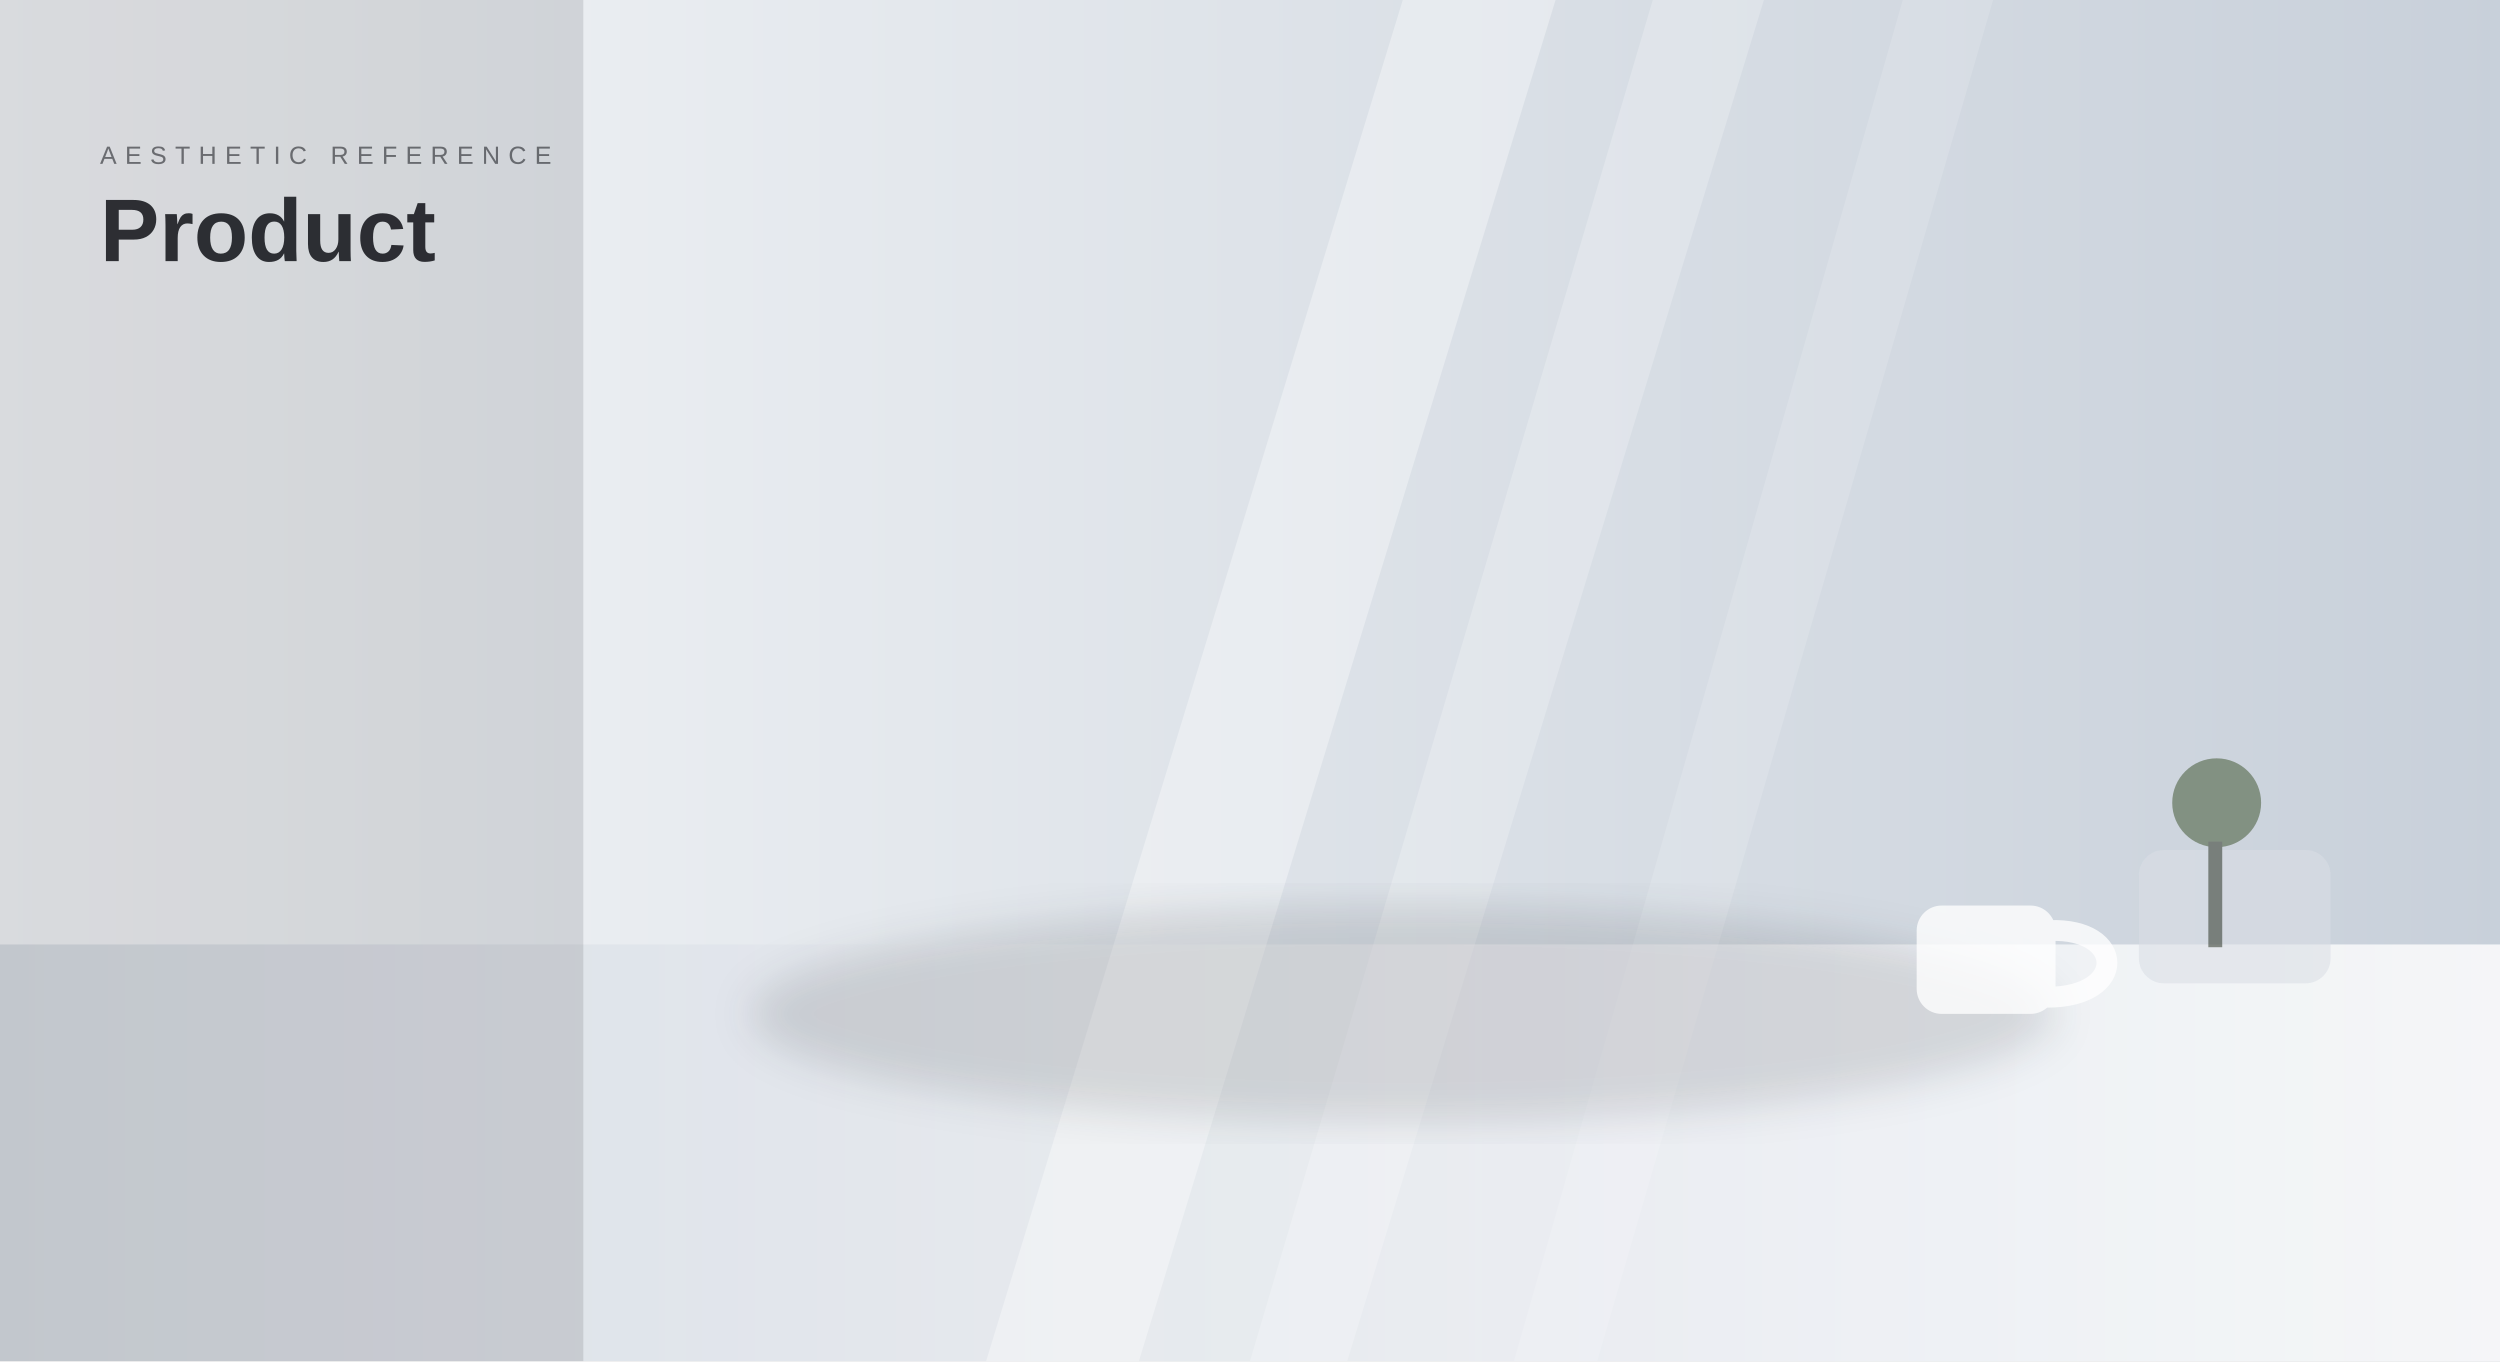
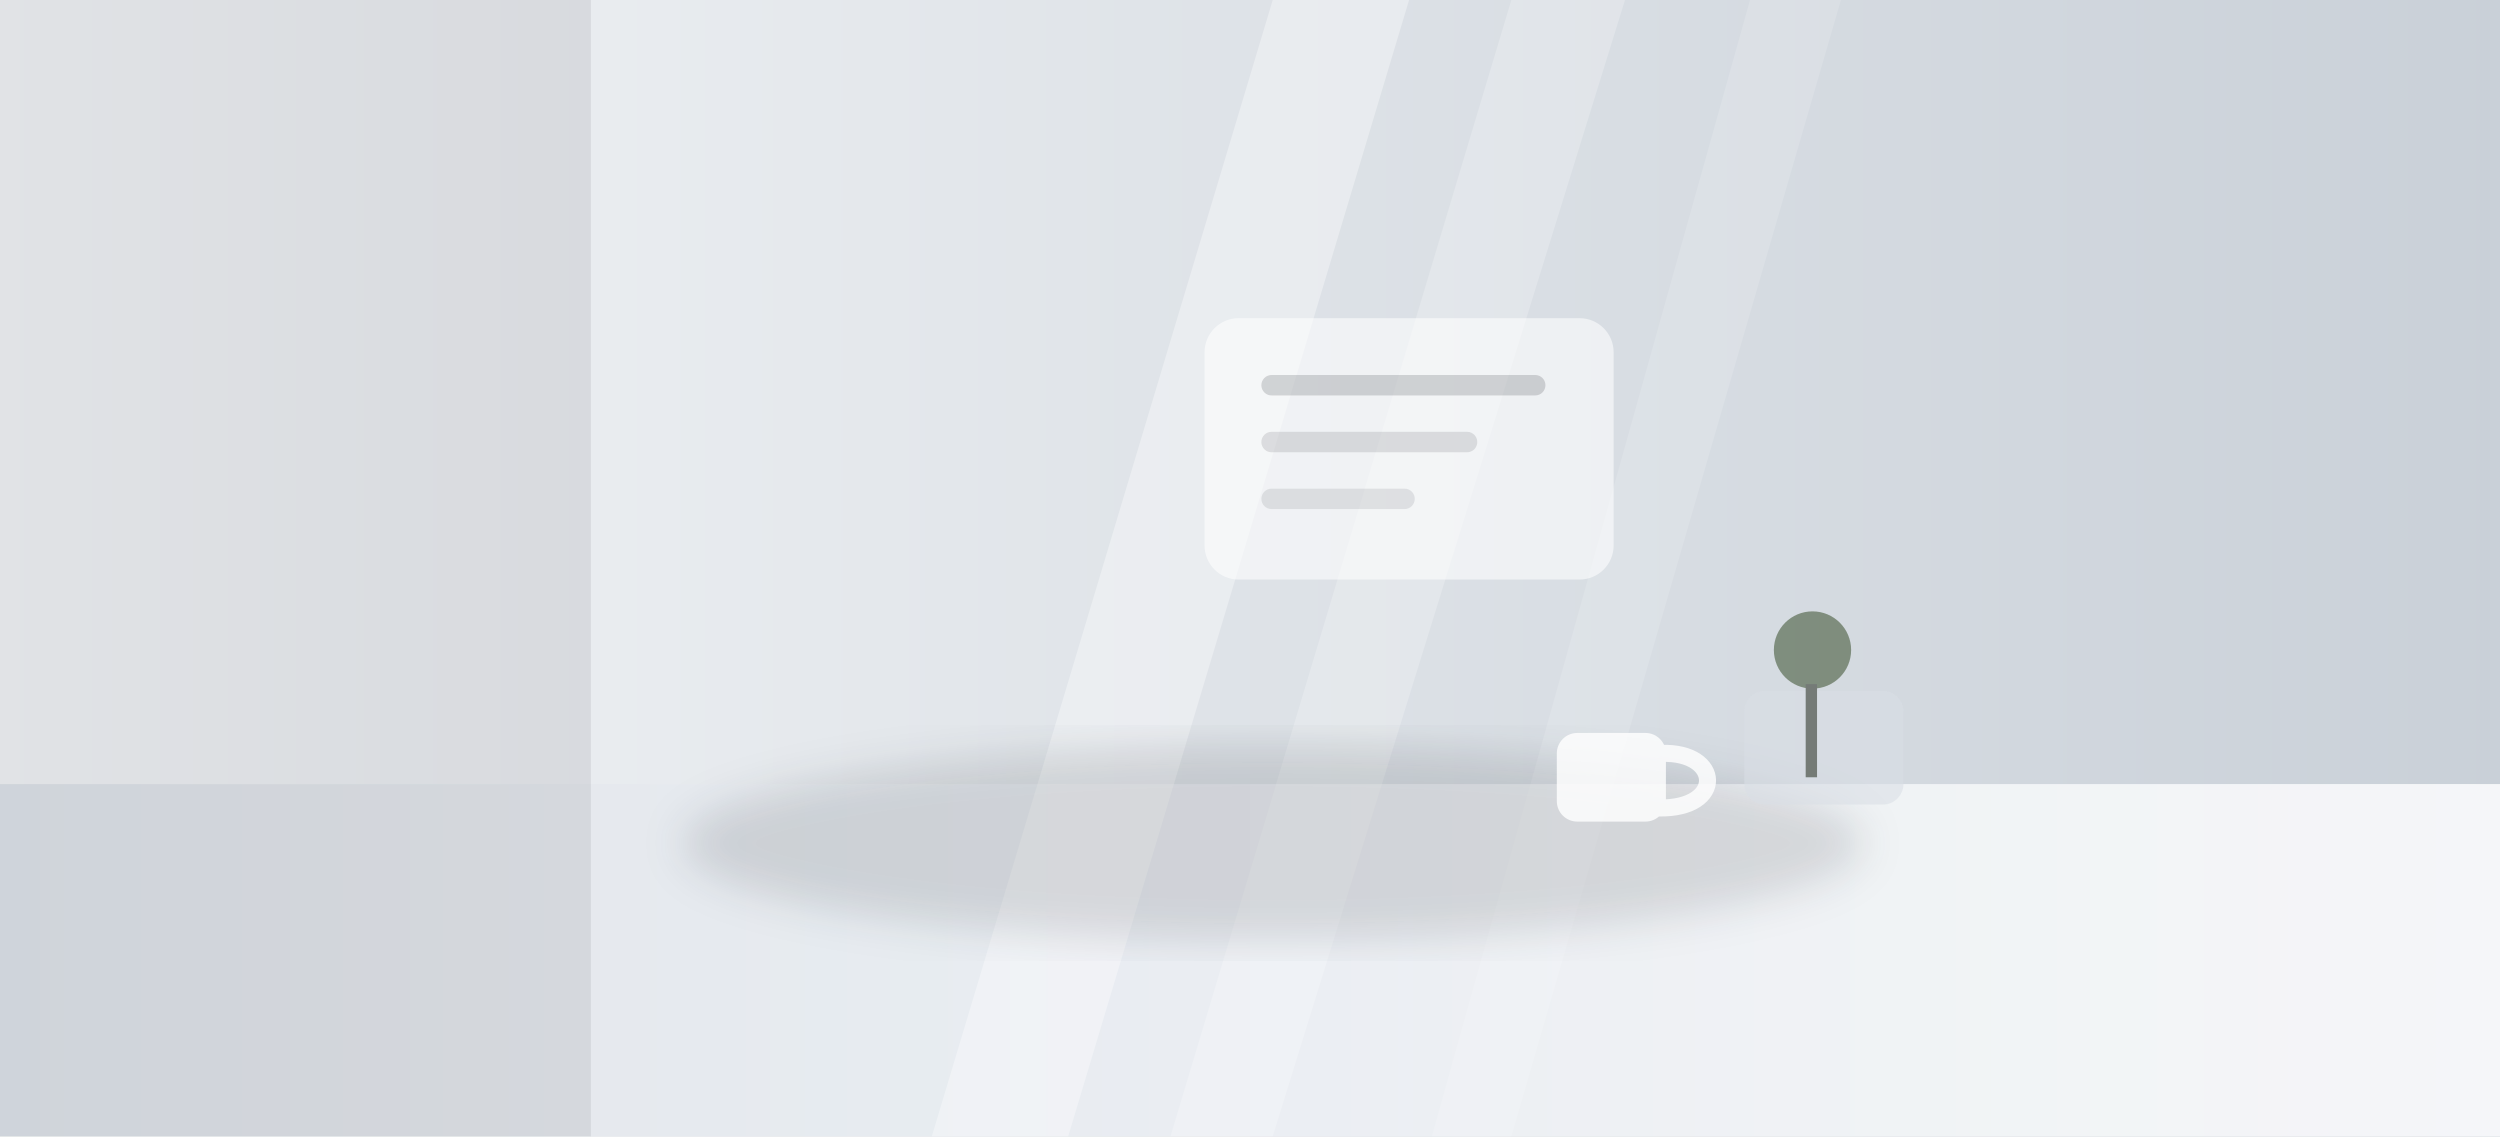
- <svg xmlns="http://www.w3.org/2000/svg" width="1800" height="980" viewBox="0 0 1800 980">
+ <svg xmlns="http://www.w3.org/2000/svg" width="2200" height="1000" viewBox="0 0 2200 1000">
  <defs>
    <linearGradient id="bg" x1="0" x2="1">
-       <stop offset="0" stop-color="#f4f6f8" />
-       <stop offset="1" stop-color="#c8d0da" />
+       <stop offset="0" stop-color="#f3f5f7" />
+       <stop offset="1" stop-color="#c9d0d8" />
    </linearGradient>
    <linearGradient id="desk" x1="0" x2="1">
-       <stop offset="0" stop-color="#d8dde4" />
+       <stop offset="0" stop-color="#dfe4ea" />
      <stop offset="1" stop-color="#f8f9fb" />
    </linearGradient>
    <linearGradient id="metal" x1="0" x2="1">
      <stop offset="0" stop-color="#f8f9fa" />
-       <stop offset=".35" stop-color="#bfc7d1" />
-       <stop offset=".62" stop-color="#ffffff" />
+       <stop offset=".34" stop-color="#bfc7d1" />
+       <stop offset=".64" stop-color="#ffffff" />
      <stop offset="1" stop-color="#d2d8e0" />
    </linearGradient>
-     <filter id="sd">
-       <feDropShadow dx="0" dy="26" stdDeviation="36" flood-color="#101216" flood-opacity=".20" />
+     <filter id="shadow">
+       <feDropShadow dx="0" dy="30" stdDeviation="38" flood-color="#101216" flood-opacity=".20" />
    </filter>
    <filter id="blur">
-       <feGaussianBlur stdDeviation="14" />
+       <feGaussianBlur stdDeviation="18" />
    </filter>
  </defs>
-   <rect width="1800" height="980" fill="url(#bg)" />
-   <rect y="680" width="1800" height="300" fill="url(#desk)" opacity=".92" />
-   <rect x="0" y="0" width="420" height="980" fill="#111318" opacity=".12" />
-   <polygon points="1010,0 1120,0 820,980 710,980" fill="#fff" opacity=".34" />
-   <polygon points="1190,0 1270,0 970,980 900,980" fill="#fff" opacity=".22" />
-   <polygon points="1370,0 1435,0 1150,980 1090,980" fill="#fff" opacity=".14" />
-   <ellipse cx="1010" cy="730" rx="470" ry="78" fill="#1b2028" opacity=".13" filter="url(#blur)" />
+   <rect width="2200" height="1000" fill="url(#bg)" />
+   <rect y="690" width="2200" height="310" fill="url(#desk)" opacity=".94" />
+   <rect x="0" y="0" width="520" height="1000" fill="#111318" opacity=".08" />
+   <polygon points="1120,0 1240,0 940,1000 820,1000" fill="#fff" opacity=".34" />
+   <polygon points="1330,0 1430,0 1120,1000 1030,1000" fill="#fff" opacity=".22" />
+   <polygon points="1540,0 1620,0 1330,1000 1260,1000" fill="#fff" opacity=".14" />
+   <ellipse cx="1120" cy="742" rx="520" ry="86" fill="#1b2028" opacity=".13" filter="url(#blur)" />
  <g opacity=".78">
-     <rect x="1380" y="652" width="100" height="78" rx="18" fill="#ffffff" />
-     <path d="M1476 670 C1530 668 1532 718 1474 718" stroke="#ffffff" stroke-width="15" fill="none" />
-     <rect x="1540" y="612" width="138" height="96" rx="18" fill="#d9dee5" opacity=".72" />
-     <circle cx="1596" cy="578" r="32" fill="#6d7d68" />
-     <rect x="1590" y="606" width="10" height="76" fill="#60675f" />
+     <rect x="1060" y="280" width="360" height="230" rx="30" fill="#ffffff" opacity=".72" />
+     <rect x="1110" y="330" width="250" height="18" rx="9" fill="#111318" opacity=".20" />
+     <rect x="1110" y="380" width="190" height="18" rx="9" fill="#111318" opacity=".15" />
+     <rect x="1110" y="430" width="135" height="18" rx="9" fill="#111318" opacity=".12" />
  </g>
-   <text x="72" y="118" font-family="Arial" font-size="18" letter-spacing="6" fill="#111318" opacity=".55">AESTHETIC REFERENCE</text>
-   <text x="72" y="188" font-family="Arial" font-size="64" font-weight="700" fill="#111318" opacity=".86">Product</text>
+   <g opacity=".82">
+     <rect x="1370" y="645" width="96" height="78" rx="18" fill="#fff" />
+     <path d="M1462 663 C1515 661 1518 712 1460 711" stroke="#fff" stroke-width="15" fill="none" />
+     <rect x="1535" y="608" width="140" height="100" rx="18" fill="#d9dee5" opacity=".70" />
+     <circle cx="1595" cy="572" r="34" fill="#6d7d68" />
+     <rect x="1589" y="602" width="10" height="82" fill="#60675f" />
+   </g>
</svg>
